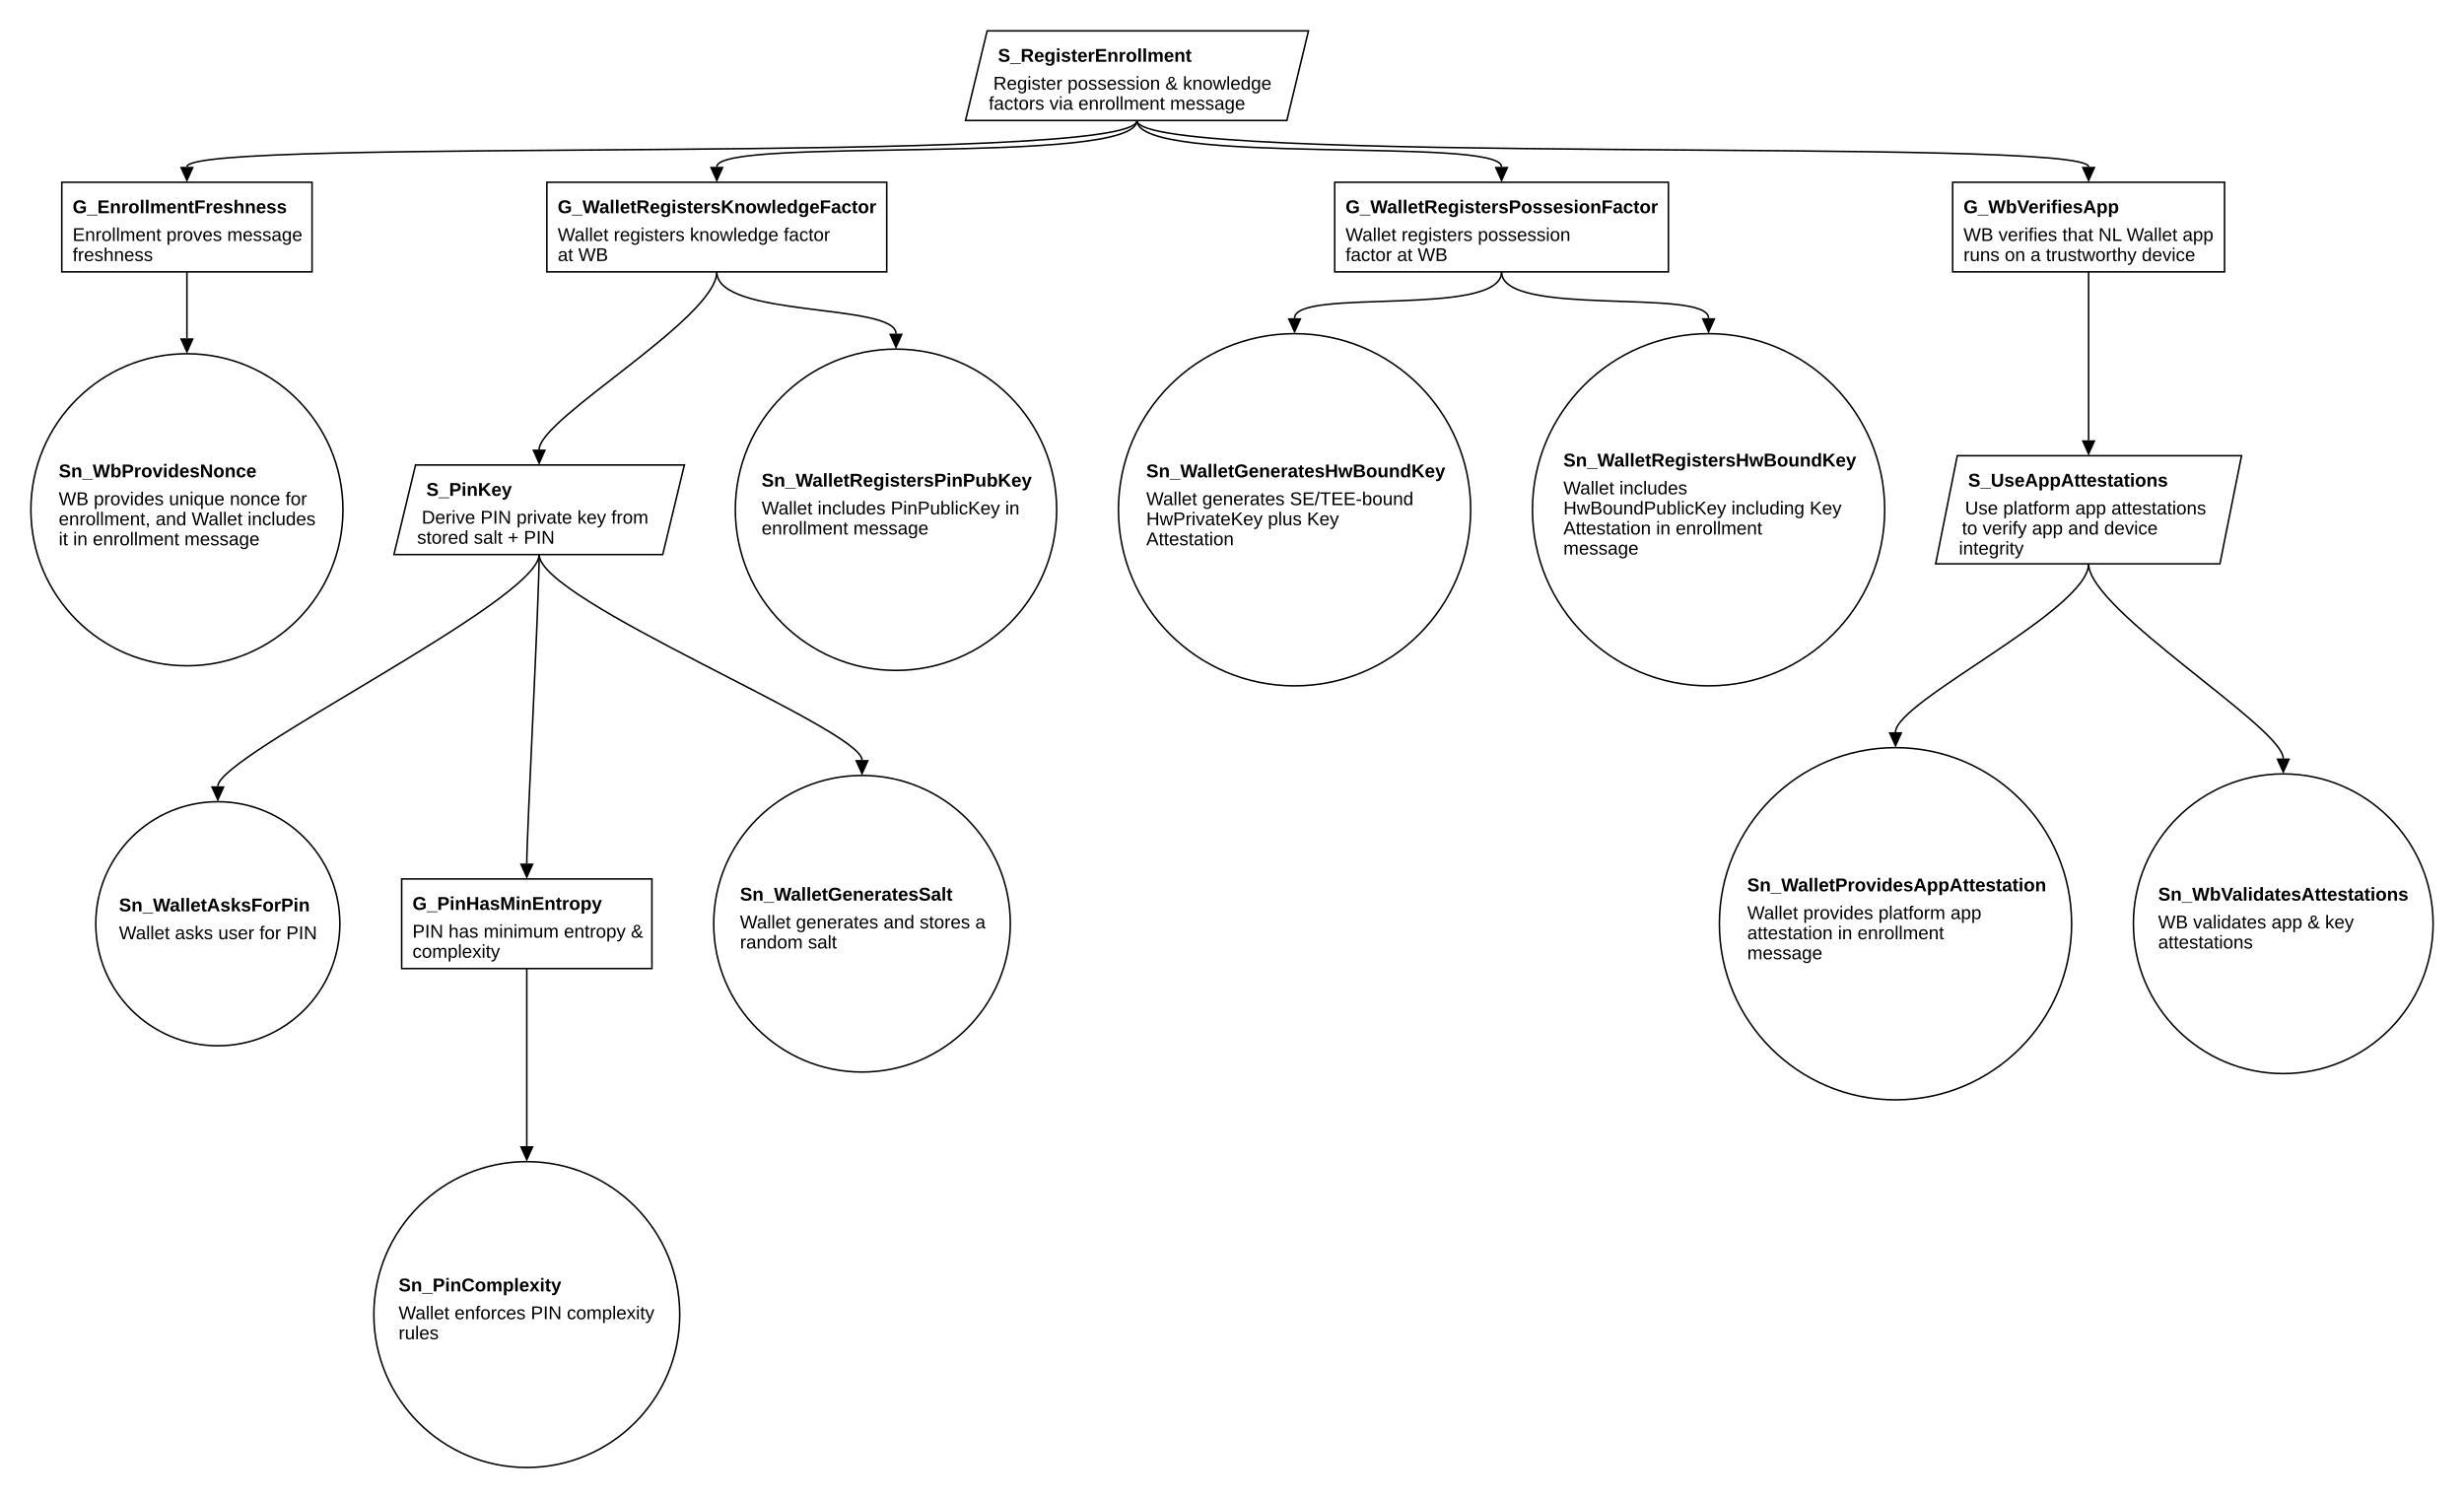
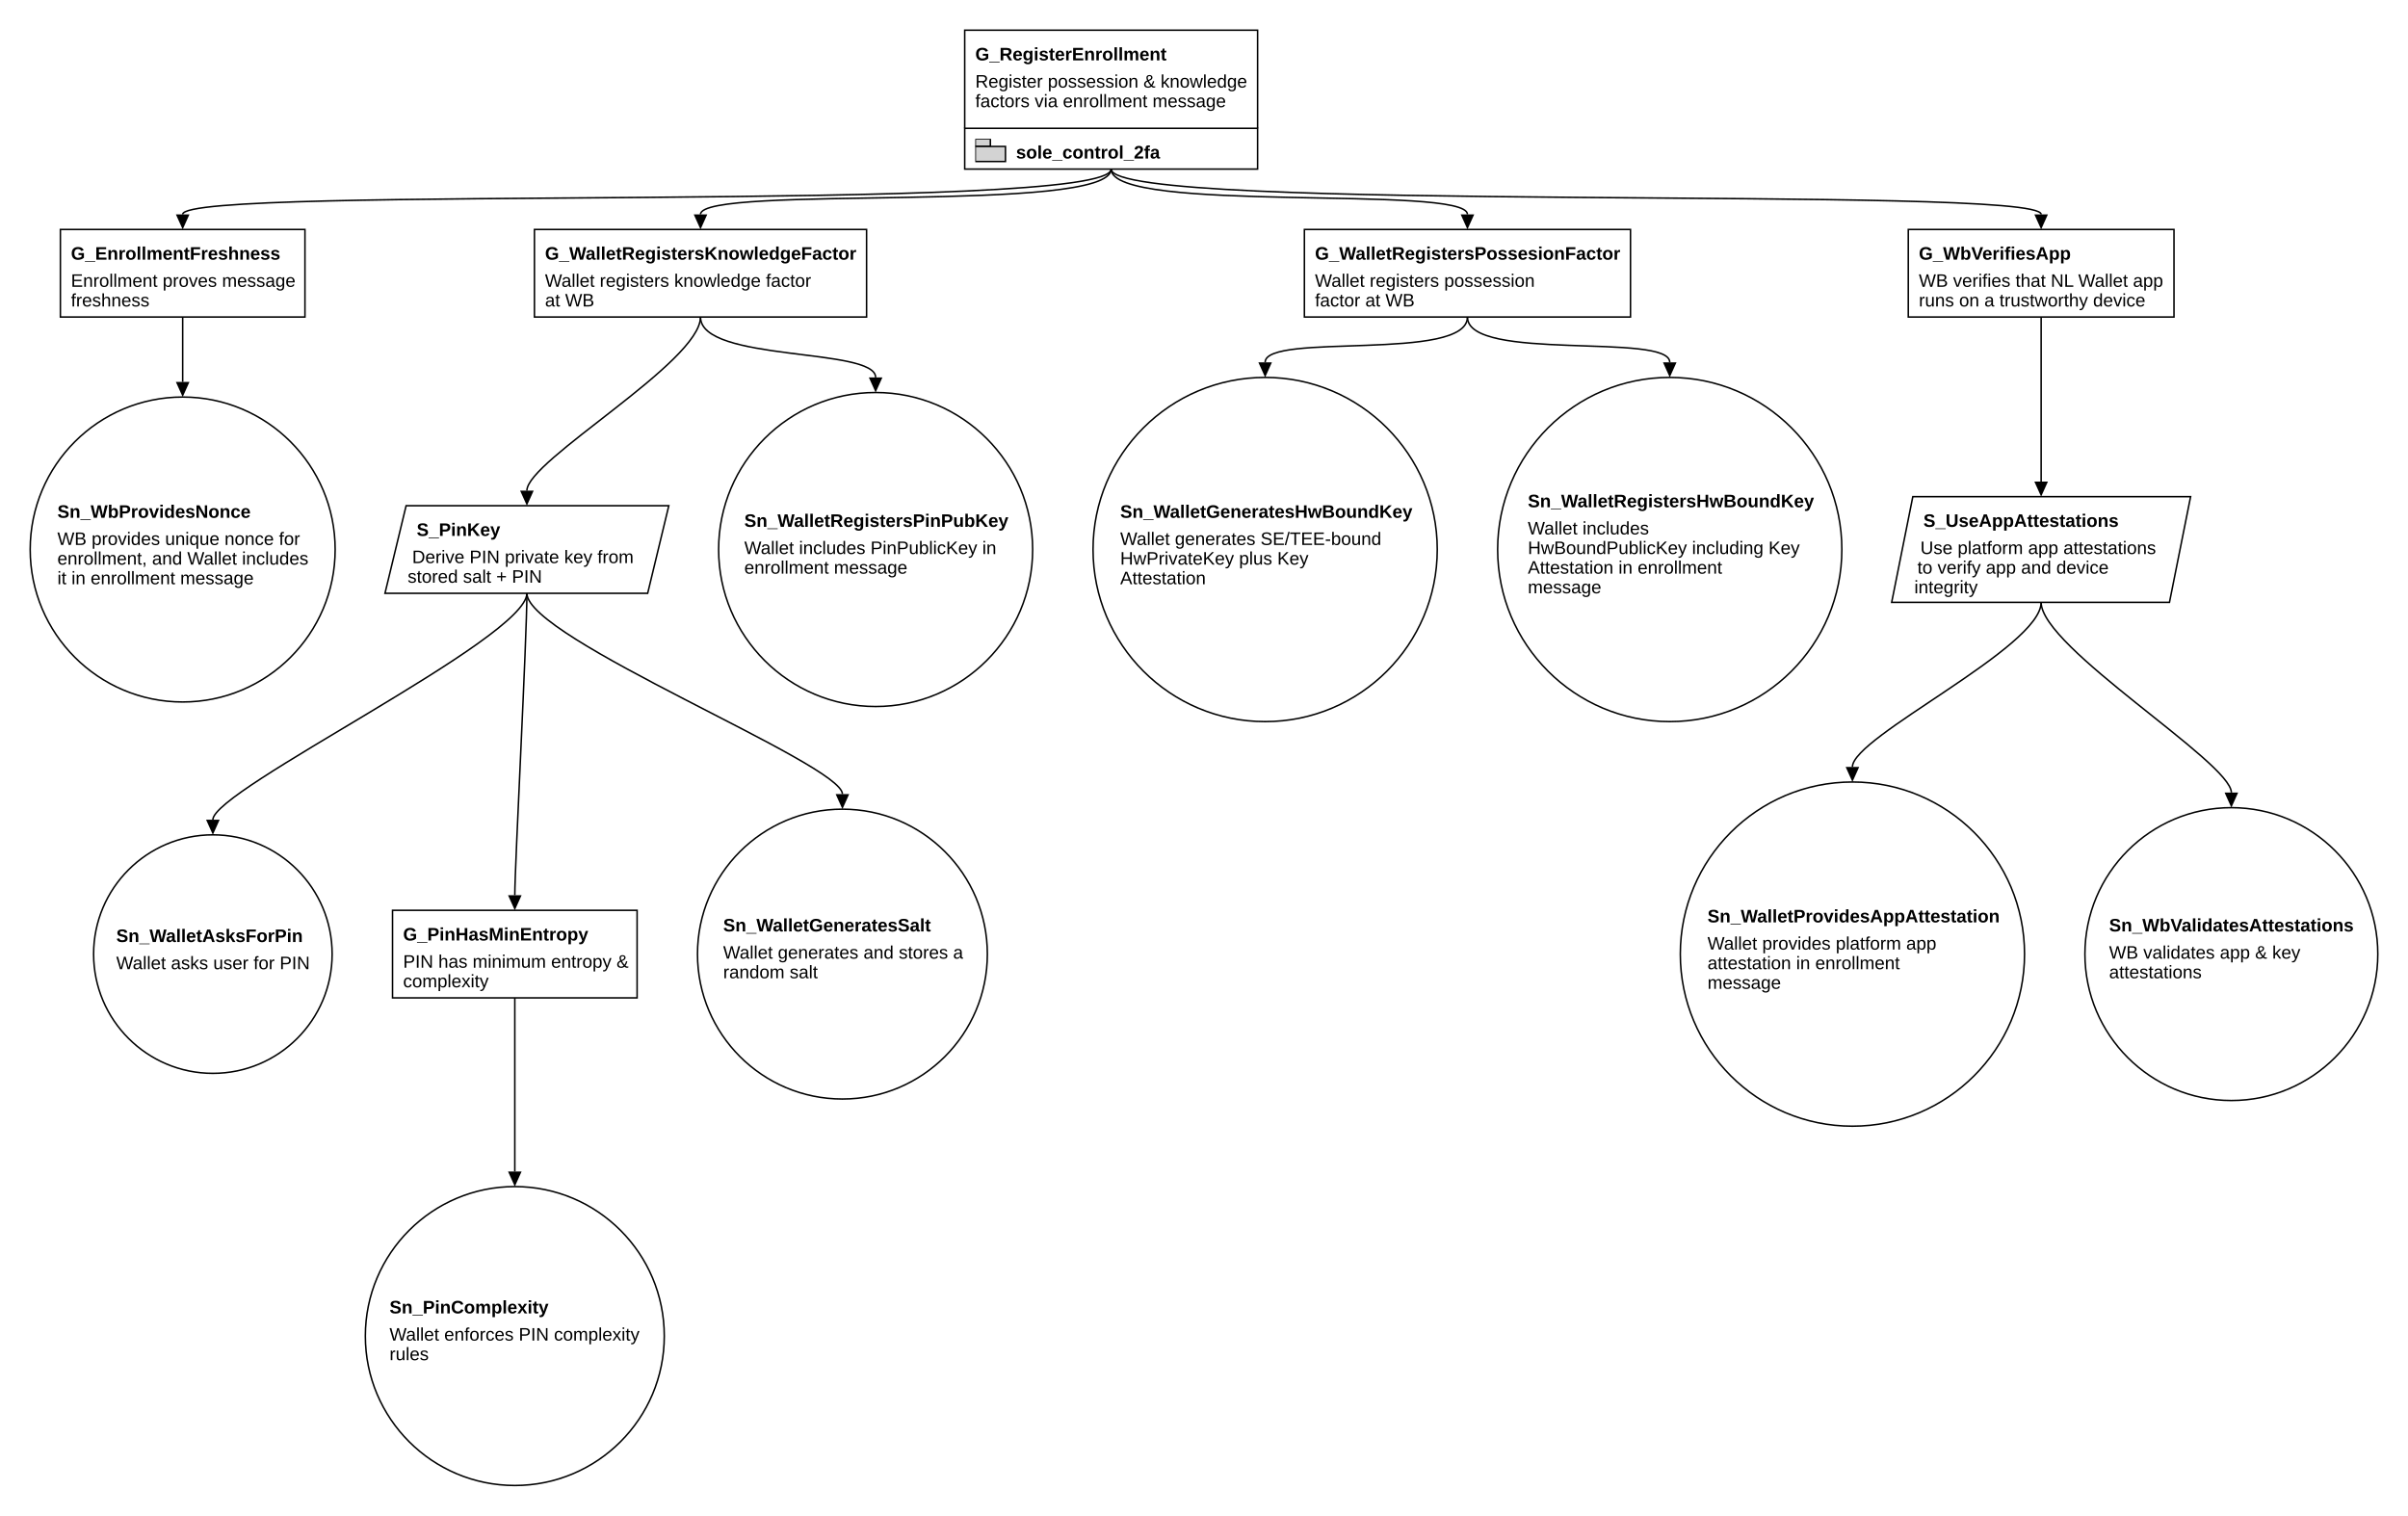
- <svg xmlns="http://www.w3.org/2000/svg" class="gsndiagram" viewBox="0 0 1595 970">
+ <svg xmlns="http://www.w3.org/2000/svg" class="gsndiagram" viewBox="0 0 1595 1004">
  <defs>
    <marker id="supportedby_arrow" markerHeight="9" markerUnits="userSpaceOnUse" markerWidth="10" orient="auto-start-reverse" refX="0" refY="4.5">
      <polyline fill="black" points="0 0, 10 4.5, 0 9" />
    </marker>
+     <symbol id="module_icon">
+       <rect fill="lightgrey" height="5" stroke="black" stroke-width="1" width="10" x="0" y="0" />
+       <rect fill="lightgrey" height="10" stroke="black" stroke-width="1" width="20" x="0" y="5" />
+     </symbol>
  </defs>
  <style type="text/css">
svg { background-color: white;}

/* CSS to invert SVG for dark mode */ 
@media (prefers-color-scheme: dark) {
    svg { filter: invert(100%); background-color: black; }
}

</style>
-   <a href="sole-control-2fa.gsn.svg#node_s_registerenrollment">
-     <g class="gsn_module_sole_control_2fa gsnelem gsnstgy" id="node_s_registerenrollment">
-       <path class="border" d="M639,20 L847,20 L833,78 L625,78 z" fill-opacity="0" stroke="black" stroke-width="1" />
-       <text font-family="Liberation Sans, Arial, sans-serif" font-size="12px" font-weight="bold" x="646" y="40">S_RegisterEnrollment</text>
-       <text font-family="Liberation Sans, Arial, sans-serif" font-size="12px" x="643" y="58">Register possession &amp; knowledge</text>
-       <text font-family="Liberation Sans, Arial, sans-serif" font-size="12px" x="640" y="71">factors via enrollment message</text>
+   <a href="sole-control-2fa.gsn.svg#node_g_registerenrollment">
+     <g class="gsn_module_sole_control_2fa gsnelem gsnawaygoal" id="node_g_registerenrollment">
+       <path class="border" d="M639,85 V20 H833 V85" fill-opacity="0" stroke="black" stroke-width="1" />
+       <text font-family="Liberation Sans, Arial, sans-serif" font-size="12px" font-weight="bold" x="646" y="40">G_RegisterEnrollment</text>
+       <text font-family="Liberation Sans, Arial, sans-serif" font-size="12px" x="646" y="58">Register possession &amp; knowledge</text>
+       <text font-family="Liberation Sans, Arial, sans-serif" font-size="12px" x="646" y="71">factors via enrollment message</text>
+       <a href="sole-control-2fa.gsn.svg#node_g_registerenrollment">
+         <path class="border" d="M639,85 H833 v27 H639 z" fill-opacity="0" stroke="black" stroke-width="1" />
+         <text font-family="Liberation Sans, Arial, sans-serif" font-size="12px" font-weight="bold" x="673" y="105">sole_control_2fa</text>
+       </a>
+       <use href="#module_icon" x="646" y="92" />
    </g>
  </a>
  <g class="gsn_module_sole_control_2fa_registration gsnelem gsngoal" id="node_g_enrollmentfreshness">
-     <path class="border" d="M40,118 L202,118 L202,176 L40,176 z" fill-opacity="0" stroke="black" stroke-width="1" />
-     <text font-family="Liberation Sans, Arial, sans-serif" font-size="12px" font-weight="bold" x="47" y="138">G_EnrollmentFreshness</text>
-     <text font-family="Liberation Sans, Arial, sans-serif" font-size="12px" x="47" y="156">Enrollment proves message</text>
-     <text font-family="Liberation Sans, Arial, sans-serif" font-size="12px" x="47" y="169">freshness</text>
+     <path class="border" d="M40,152 L202,152 L202,210 L40,210 z" fill-opacity="0" stroke="black" stroke-width="1" />
+     <text font-family="Liberation Sans, Arial, sans-serif" font-size="12px" font-weight="bold" x="47" y="172">G_EnrollmentFreshness</text>
+     <text font-family="Liberation Sans, Arial, sans-serif" font-size="12px" x="47" y="190">Enrollment proves message</text>
+     <text font-family="Liberation Sans, Arial, sans-serif" font-size="12px" x="47" y="203">freshness</text>
  </g>
  <g class="gsn_module_sole_control_2fa_registration gsnelem gsngoal" id="node_g_walletregistersknowledgefactor">
-     <path class="border" d="M354,118 L574,118 L574,176 L354,176 z" fill-opacity="0" stroke="black" stroke-width="1" />
-     <text font-family="Liberation Sans, Arial, sans-serif" font-size="12px" font-weight="bold" x="361" y="138">G_WalletRegistersKnowledgeFactor</text>
-     <text font-family="Liberation Sans, Arial, sans-serif" font-size="12px" x="361" y="156">Wallet registers knowledge factor</text>
-     <text font-family="Liberation Sans, Arial, sans-serif" font-size="12px" x="361" y="169">at WB</text>
+     <path class="border" d="M354,152 L574,152 L574,210 L354,210 z" fill-opacity="0" stroke="black" stroke-width="1" />
+     <text font-family="Liberation Sans, Arial, sans-serif" font-size="12px" font-weight="bold" x="361" y="172">G_WalletRegistersKnowledgeFactor</text>
+     <text font-family="Liberation Sans, Arial, sans-serif" font-size="12px" x="361" y="190">Wallet registers knowledge factor</text>
+     <text font-family="Liberation Sans, Arial, sans-serif" font-size="12px" x="361" y="203">at WB</text>
  </g>
  <g class="gsn_module_sole_control_2fa_registration gsnelem gsngoal" id="node_g_walletregisterspossesionfactor">
-     <path class="border" d="M864,118 L1080,118 L1080,176 L864,176 z" fill-opacity="0" stroke="black" stroke-width="1" />
-     <text font-family="Liberation Sans, Arial, sans-serif" font-size="12px" font-weight="bold" x="871" y="138">G_WalletRegistersPossesionFactor</text>
-     <text font-family="Liberation Sans, Arial, sans-serif" font-size="12px" x="871" y="156">Wallet registers possession</text>
-     <text font-family="Liberation Sans, Arial, sans-serif" font-size="12px" x="871" y="169">factor at WB</text>
+     <path class="border" d="M864,152 L1080,152 L1080,210 L864,210 z" fill-opacity="0" stroke="black" stroke-width="1" />
+     <text font-family="Liberation Sans, Arial, sans-serif" font-size="12px" font-weight="bold" x="871" y="172">G_WalletRegistersPossesionFactor</text>
+     <text font-family="Liberation Sans, Arial, sans-serif" font-size="12px" x="871" y="190">Wallet registers possession</text>
+     <text font-family="Liberation Sans, Arial, sans-serif" font-size="12px" x="871" y="203">factor at WB</text>
  </g>
  <g class="gsn_module_sole_control_2fa_registration gsnelem gsngoal" id="node_g_wbverifiesapp">
-     <path class="border" d="M1264,118 L1440,118 L1440,176 L1264,176 z" fill-opacity="0" stroke="black" stroke-width="1" />
-     <text font-family="Liberation Sans, Arial, sans-serif" font-size="12px" font-weight="bold" x="1271" y="138">G_WbVerifiesApp</text>
-     <text font-family="Liberation Sans, Arial, sans-serif" font-size="12px" x="1271" y="156">WB verifies that NL Wallet app</text>
-     <text font-family="Liberation Sans, Arial, sans-serif" font-size="12px" x="1271" y="169">runs on a trustworthy device</text>
+     <path class="border" d="M1264,152 L1440,152 L1440,210 L1264,210 z" fill-opacity="0" stroke="black" stroke-width="1" />
+     <text font-family="Liberation Sans, Arial, sans-serif" font-size="12px" font-weight="bold" x="1271" y="172">G_WbVerifiesApp</text>
+     <text font-family="Liberation Sans, Arial, sans-serif" font-size="12px" x="1271" y="190">WB verifies that NL Wallet app</text>
+     <text font-family="Liberation Sans, Arial, sans-serif" font-size="12px" x="1271" y="203">runs on a trustworthy device</text>
  </g>
  <g class="gsn_module_sole_control_2fa_registration gsnelem gsnsltn" id="node_sn_wbprovidesnonce">
-     <path class="border" d="M20,330 a101,101,0,1,0,202,0 a101,101,0,1,0,-202,0 z" fill-opacity="0" stroke="black" stroke-width="1" />
-     <text font-family="Liberation Sans, Arial, sans-serif" font-size="12px" font-weight="bold" x="38" y="309">Sn_WbProvidesNonce</text>
-     <text font-family="Liberation Sans, Arial, sans-serif" font-size="12px" x="38" y="327">WB provides unique nonce for</text>
-     <text font-family="Liberation Sans, Arial, sans-serif" font-size="12px" x="38" y="340">enrollment, and Wallet includes</text>
-     <text font-family="Liberation Sans, Arial, sans-serif" font-size="12px" x="38" y="353">it in enrollment message</text>
+     <path class="border" d="M20,364 a101,101,0,1,0,202,0 a101,101,0,1,0,-202,0 z" fill-opacity="0" stroke="black" stroke-width="1" />
+     <text font-family="Liberation Sans, Arial, sans-serif" font-size="12px" font-weight="bold" x="38" y="343">Sn_WbProvidesNonce</text>
+     <text font-family="Liberation Sans, Arial, sans-serif" font-size="12px" x="38" y="361">WB provides unique nonce for</text>
+     <text font-family="Liberation Sans, Arial, sans-serif" font-size="12px" x="38" y="374">enrollment, and Wallet includes</text>
+     <text font-family="Liberation Sans, Arial, sans-serif" font-size="12px" x="38" y="387">it in enrollment message</text>
  </g>
  <g class="gsn_module_sole_control_2fa_registration gsnelem gsnstgy" id="node_s_pinkey">
-     <path class="border" d="M269,301 L443,301 L429,359 L255,359 z" fill-opacity="0" stroke="black" stroke-width="1" />
-     <text font-family="Liberation Sans, Arial, sans-serif" font-size="12px" font-weight="bold" x="276" y="321">S_PinKey</text>
-     <text font-family="Liberation Sans, Arial, sans-serif" font-size="12px" x="273" y="339">Derive PIN private key from</text>
-     <text font-family="Liberation Sans, Arial, sans-serif" font-size="12px" x="270" y="352">stored salt + PIN</text>
+     <path class="border" d="M269,335 L443,335 L429,393 L255,393 z" fill-opacity="0" stroke="black" stroke-width="1" />
+     <text font-family="Liberation Sans, Arial, sans-serif" font-size="12px" font-weight="bold" x="276" y="355">S_PinKey</text>
+     <text font-family="Liberation Sans, Arial, sans-serif" font-size="12px" x="273" y="373">Derive PIN private key from</text>
+     <text font-family="Liberation Sans, Arial, sans-serif" font-size="12px" x="270" y="386">stored salt + PIN</text>
  </g>
  <g class="gsn_module_sole_control_2fa_registration gsnelem gsnsltn" id="node_sn_walletregisterspinpubkey">
-     <path class="border" d="M476,330 a104,104,0,1,0,208,0 a104,104,0,1,0,-208,0 z" fill-opacity="0" stroke="black" stroke-width="1" />
-     <text font-family="Liberation Sans, Arial, sans-serif" font-size="12px" font-weight="bold" x="493" y="315">Sn_WalletRegistersPinPubKey</text>
-     <text font-family="Liberation Sans, Arial, sans-serif" font-size="12px" x="493" y="333">Wallet includes PinPublicKey in</text>
-     <text font-family="Liberation Sans, Arial, sans-serif" font-size="12px" x="493" y="346">enrollment message</text>
+     <path class="border" d="M476,364 a104,104,0,1,0,208,0 a104,104,0,1,0,-208,0 z" fill-opacity="0" stroke="black" stroke-width="1" />
+     <text font-family="Liberation Sans, Arial, sans-serif" font-size="12px" font-weight="bold" x="493" y="349">Sn_WalletRegistersPinPubKey</text>
+     <text font-family="Liberation Sans, Arial, sans-serif" font-size="12px" x="493" y="367">Wallet includes PinPublicKey in</text>
+     <text font-family="Liberation Sans, Arial, sans-serif" font-size="12px" x="493" y="380">enrollment message</text>
  </g>
  <g class="gsn_module_sole_control_2fa_registration gsnelem gsnsltn" id="node_sn_walletgenerateshwboundkey">
-     <path class="border" d="M724,330 a114,114,0,1,0,228,0 a114,114,0,1,0,-228,0 z" fill-opacity="0" stroke="black" stroke-width="1" />
-     <text font-family="Liberation Sans, Arial, sans-serif" font-size="12px" font-weight="bold" x="742" y="309">Sn_WalletGeneratesHwBoundKey</text>
-     <text font-family="Liberation Sans, Arial, sans-serif" font-size="12px" x="742" y="327">Wallet generates SE/TEE-bound</text>
-     <text font-family="Liberation Sans, Arial, sans-serif" font-size="12px" x="742" y="340">HwPrivateKey plus Key</text>
-     <text font-family="Liberation Sans, Arial, sans-serif" font-size="12px" x="742" y="353">Attestation</text>
+     <path class="border" d="M724,364 a114,114,0,1,0,228,0 a114,114,0,1,0,-228,0 z" fill-opacity="0" stroke="black" stroke-width="1" />
+     <text font-family="Liberation Sans, Arial, sans-serif" font-size="12px" font-weight="bold" x="742" y="343">Sn_WalletGeneratesHwBoundKey</text>
+     <text font-family="Liberation Sans, Arial, sans-serif" font-size="12px" x="742" y="361">Wallet generates SE/TEE-bound</text>
+     <text font-family="Liberation Sans, Arial, sans-serif" font-size="12px" x="742" y="374">HwPrivateKey plus Key</text>
+     <text font-family="Liberation Sans, Arial, sans-serif" font-size="12px" x="742" y="387">Attestation</text>
  </g>
  <g class="gsn_module_sole_control_2fa_registration gsnelem gsnsltn" id="node_sn_walletregistershwboundkey">
-     <path class="border" d="M992,330 a114,114,0,1,0,228,0 a114,114,0,1,0,-228,0 z" fill-opacity="0" stroke="black" stroke-width="1" />
-     <text font-family="Liberation Sans, Arial, sans-serif" font-size="12px" font-weight="bold" x="1012" y="302">Sn_WalletRegistersHwBoundKey</text>
-     <text font-family="Liberation Sans, Arial, sans-serif" font-size="12px" x="1012" y="320">Wallet includes</text>
-     <text font-family="Liberation Sans, Arial, sans-serif" font-size="12px" x="1012" y="333">HwBoundPublicKey including Key</text>
-     <text font-family="Liberation Sans, Arial, sans-serif" font-size="12px" x="1012" y="346">Attestation in enrollment</text>
-     <text font-family="Liberation Sans, Arial, sans-serif" font-size="12px" x="1012" y="359">message</text>
+     <path class="border" d="M992,364 a114,114,0,1,0,228,0 a114,114,0,1,0,-228,0 z" fill-opacity="0" stroke="black" stroke-width="1" />
+     <text font-family="Liberation Sans, Arial, sans-serif" font-size="12px" font-weight="bold" x="1012" y="336">Sn_WalletRegistersHwBoundKey</text>
+     <text font-family="Liberation Sans, Arial, sans-serif" font-size="12px" x="1012" y="354">Wallet includes</text>
+     <text font-family="Liberation Sans, Arial, sans-serif" font-size="12px" x="1012" y="367">HwBoundPublicKey including Key</text>
+     <text font-family="Liberation Sans, Arial, sans-serif" font-size="12px" x="1012" y="380">Attestation in enrollment</text>
+     <text font-family="Liberation Sans, Arial, sans-serif" font-size="12px" x="1012" y="393">message</text>
  </g>
  <g class="gsn_module_sole_control_2fa_registration gsnelem gsnstgy" id="node_s_useappattestations">
-     <path class="border" d="M1267,295 L1451,295 L1437,365 L1253,365 z" fill-opacity="0" stroke="black" stroke-width="1" />
-     <text font-family="Liberation Sans, Arial, sans-serif" font-size="12px" font-weight="bold" x="1274" y="315">S_UseAppAttestations</text>
-     <text font-family="Liberation Sans, Arial, sans-serif" font-size="12px" x="1272" y="333">Use platform app attestations</text>
-     <text font-family="Liberation Sans, Arial, sans-serif" font-size="12px" x="1270" y="346">to verify app and device</text>
-     <text font-family="Liberation Sans, Arial, sans-serif" font-size="12px" x="1268" y="359">integrity</text>
+     <path class="border" d="M1267,329 L1451,329 L1437,399 L1253,399 z" fill-opacity="0" stroke="black" stroke-width="1" />
+     <text font-family="Liberation Sans, Arial, sans-serif" font-size="12px" font-weight="bold" x="1274" y="349">S_UseAppAttestations</text>
+     <text font-family="Liberation Sans, Arial, sans-serif" font-size="12px" x="1272" y="367">Use platform app attestations</text>
+     <text font-family="Liberation Sans, Arial, sans-serif" font-size="12px" x="1270" y="380">to verify app and device</text>
+     <text font-family="Liberation Sans, Arial, sans-serif" font-size="12px" x="1268" y="393">integrity</text>
  </g>
  <g class="gsn_module_sole_control_2fa_registration gsnelem gsnsltn" id="node_sn_walletasksforpin">
-     <path class="border" d="M62,598 a79,79,0,1,0,158,0 a79,79,0,1,0,-158,0 z" fill-opacity="0" stroke="black" stroke-width="1" />
-     <text font-family="Liberation Sans, Arial, sans-serif" font-size="12px" font-weight="bold" x="77" y="590">Sn_WalletAsksForPin</text>
-     <text font-family="Liberation Sans, Arial, sans-serif" font-size="12px" x="77" y="608">Wallet asks user for PIN</text>
+     <path class="border" d="M62,632 a79,79,0,1,0,158,0 a79,79,0,1,0,-158,0 z" fill-opacity="0" stroke="black" stroke-width="1" />
+     <text font-family="Liberation Sans, Arial, sans-serif" font-size="12px" font-weight="bold" x="77" y="624">Sn_WalletAsksForPin</text>
+     <text font-family="Liberation Sans, Arial, sans-serif" font-size="12px" x="77" y="642">Wallet asks user for PIN</text>
  </g>
  <g class="gsn_module_sole_control_2fa_registration gsnelem gsngoal" id="node_g_pinhasminentropy">
-     <path class="border" d="M260,569 L422,569 L422,627 L260,627 z" fill-opacity="0" stroke="black" stroke-width="1" />
-     <text font-family="Liberation Sans, Arial, sans-serif" font-size="12px" font-weight="bold" x="267" y="589">G_PinHasMinEntropy</text>
-     <text font-family="Liberation Sans, Arial, sans-serif" font-size="12px" x="267" y="607">PIN has minimum entropy &amp;</text>
-     <text font-family="Liberation Sans, Arial, sans-serif" font-size="12px" x="267" y="620">complexity</text>
+     <path class="border" d="M260,603 L422,603 L422,661 L260,661 z" fill-opacity="0" stroke="black" stroke-width="1" />
+     <text font-family="Liberation Sans, Arial, sans-serif" font-size="12px" font-weight="bold" x="267" y="623">G_PinHasMinEntropy</text>
+     <text font-family="Liberation Sans, Arial, sans-serif" font-size="12px" x="267" y="641">PIN has minimum entropy &amp;</text>
+     <text font-family="Liberation Sans, Arial, sans-serif" font-size="12px" x="267" y="654">complexity</text>
  </g>
  <g class="gsn_module_sole_control_2fa_registration gsnelem gsnsltn" id="node_sn_walletgeneratessalt">
-     <path class="border" d="M462,598 a96,96,0,1,0,192,0 a96,96,0,1,0,-192,0 z" fill-opacity="0" stroke="black" stroke-width="1" />
-     <text font-family="Liberation Sans, Arial, sans-serif" font-size="12px" font-weight="bold" x="479" y="583">Sn_WalletGeneratesSalt</text>
-     <text font-family="Liberation Sans, Arial, sans-serif" font-size="12px" x="479" y="601">Wallet generates and stores a</text>
-     <text font-family="Liberation Sans, Arial, sans-serif" font-size="12px" x="479" y="614">random salt</text>
+     <path class="border" d="M462,632 a96,96,0,1,0,192,0 a96,96,0,1,0,-192,0 z" fill-opacity="0" stroke="black" stroke-width="1" />
+     <text font-family="Liberation Sans, Arial, sans-serif" font-size="12px" font-weight="bold" x="479" y="617">Sn_WalletGeneratesSalt</text>
+     <text font-family="Liberation Sans, Arial, sans-serif" font-size="12px" x="479" y="635">Wallet generates and stores a</text>
+     <text font-family="Liberation Sans, Arial, sans-serif" font-size="12px" x="479" y="648">random salt</text>
  </g>
  <g class="gsn_module_sole_control_2fa_registration gsnelem gsnsltn" id="node_sn_walletprovidesappattestation">
-     <path class="border" d="M1113,598 a114,114,0,1,0,228,0 a114,114,0,1,0,-228,0 z" fill-opacity="0" stroke="black" stroke-width="1" />
-     <text font-family="Liberation Sans, Arial, sans-serif" font-size="12px" font-weight="bold" x="1131" y="577">Sn_WalletProvidesAppAttestation</text>
-     <text font-family="Liberation Sans, Arial, sans-serif" font-size="12px" x="1131" y="595">Wallet provides platform app</text>
-     <text font-family="Liberation Sans, Arial, sans-serif" font-size="12px" x="1131" y="608">attestation in enrollment</text>
-     <text font-family="Liberation Sans, Arial, sans-serif" font-size="12px" x="1131" y="621">message</text>
+     <path class="border" d="M1113,632 a114,114,0,1,0,228,0 a114,114,0,1,0,-228,0 z" fill-opacity="0" stroke="black" stroke-width="1" />
+     <text font-family="Liberation Sans, Arial, sans-serif" font-size="12px" font-weight="bold" x="1131" y="611">Sn_WalletProvidesAppAttestation</text>
+     <text font-family="Liberation Sans, Arial, sans-serif" font-size="12px" x="1131" y="629">Wallet provides platform app</text>
+     <text font-family="Liberation Sans, Arial, sans-serif" font-size="12px" x="1131" y="642">attestation in enrollment</text>
+     <text font-family="Liberation Sans, Arial, sans-serif" font-size="12px" x="1131" y="655">message</text>
  </g>
  <g class="gsn_module_sole_control_2fa_registration gsnelem gsnsltn" id="node_sn_wbvalidatesattestations">
-     <path class="border" d="M1381,598 a97,97,0,1,0,194,0 a97,97,0,1,0,-194,0 z" fill-opacity="0" stroke="black" stroke-width="1" />
-     <text font-family="Liberation Sans, Arial, sans-serif" font-size="12px" font-weight="bold" x="1397" y="583">Sn_WbValidatesAttestations</text>
-     <text font-family="Liberation Sans, Arial, sans-serif" font-size="12px" x="1397" y="601">WB validates app &amp; key</text>
-     <text font-family="Liberation Sans, Arial, sans-serif" font-size="12px" x="1397" y="614">attestations</text>
+     <path class="border" d="M1381,632 a97,97,0,1,0,194,0 a97,97,0,1,0,-194,0 z" fill-opacity="0" stroke="black" stroke-width="1" />
+     <text font-family="Liberation Sans, Arial, sans-serif" font-size="12px" font-weight="bold" x="1397" y="617">Sn_WbValidatesAttestations</text>
+     <text font-family="Liberation Sans, Arial, sans-serif" font-size="12px" x="1397" y="635">WB validates app &amp; key</text>
+     <text font-family="Liberation Sans, Arial, sans-serif" font-size="12px" x="1397" y="648">attestations</text>
  </g>
  <g class="gsn_module_sole_control_2fa_registration gsnelem gsnsltn" id="node_sn_pincomplexity">
-     <path class="border" d="M242,851 a99,99,0,1,0,198,0 a99,99,0,1,0,-198,0 z" fill-opacity="0" stroke="black" stroke-width="1" />
-     <text font-family="Liberation Sans, Arial, sans-serif" font-size="12px" font-weight="bold" x="258" y="836">Sn_PinComplexity</text>
-     <text font-family="Liberation Sans, Arial, sans-serif" font-size="12px" x="258" y="854">Wallet enforces PIN complexity</text>
-     <text font-family="Liberation Sans, Arial, sans-serif" font-size="12px" x="258" y="867">rules</text>
+     <path class="border" d="M242,885 a99,99,0,1,0,198,0 a99,99,0,1,0,-198,0 z" fill-opacity="0" stroke="black" stroke-width="1" />
+     <text font-family="Liberation Sans, Arial, sans-serif" font-size="12px" font-weight="bold" x="258" y="870">Sn_PinComplexity</text>
+     <text font-family="Liberation Sans, Arial, sans-serif" font-size="12px" x="258" y="888">Wallet enforces PIN complexity</text>
+     <text font-family="Liberation Sans, Arial, sans-serif" font-size="12px" x="258" y="901">rules</text>
  </g>
-   <path class="gsnedge gsninspby" d="M121,176 C121,206,121,199,121,219" fill-opacity="0" marker-end="url(#supportedby_arrow)" stroke="black" stroke-width="1" />
-   <path class="gsnedge gsninspby" d="M341,627 C341,657,341,722,341,742" fill-opacity="0" marker-end="url(#supportedby_arrow)" stroke="black" stroke-width="1" />
-   <path class="gsnedge gsninspby" d="M464,176 C464,206,349,271,349,291" fill-opacity="0" marker-end="url(#supportedby_arrow)" stroke="black" stroke-width="1" />
-   <path class="gsnedge gsninspby" d="M464,176 C464,206,580,196,580,216" fill-opacity="0" marker-end="url(#supportedby_arrow)" stroke="black" stroke-width="1" />
-   <path class="gsnedge gsninspby" d="M972,176 C972,206,838,186,838,206" fill-opacity="0" marker-end="url(#supportedby_arrow)" stroke="black" stroke-width="1" />
-   <path class="gsnedge gsninspby" d="M972,176 C972,206,1106,186,1106,206" fill-opacity="0" marker-end="url(#supportedby_arrow)" stroke="black" stroke-width="1" />
-   <path class="gsnedge gsninspby" d="M1352,176 C1352,206,1352,265,1352,285" fill-opacity="0" marker-end="url(#supportedby_arrow)" stroke="black" stroke-width="1" />
-   <path class="gsnedge gsninspby" d="M349,359 C349,389,341,539,341,559" fill-opacity="0" marker-end="url(#supportedby_arrow)" stroke="black" stroke-width="1" />
-   <path class="gsnedge gsninspby" d="M349,359 C349,389,141,489,141,509" fill-opacity="0" marker-end="url(#supportedby_arrow)" stroke="black" stroke-width="1" />
-   <path class="gsnedge gsninspby" d="M349,359 C349,389,558,472,558,492" fill-opacity="0" marker-end="url(#supportedby_arrow)" stroke="black" stroke-width="1" />
-   <path class="gsnedge gsninspby" d="M736,78 C736,108,121,88,121,108" fill-opacity="0" marker-end="url(#supportedby_arrow)" stroke="black" stroke-width="1" />
-   <path class="gsnedge gsninspby" d="M736,78 C736,108,464,88,464,108" fill-opacity="0" marker-end="url(#supportedby_arrow)" stroke="black" stroke-width="1" />
-   <path class="gsnedge gsninspby" d="M736,78 C736,108,972,88,972,108" fill-opacity="0" marker-end="url(#supportedby_arrow)" stroke="black" stroke-width="1" />
-   <path class="gsnedge gsninspby" d="M736,78 C736,108,1352,88,1352,108" fill-opacity="0" marker-end="url(#supportedby_arrow)" stroke="black" stroke-width="1" />
-   <path class="gsnedge gsninspby" d="M1352,365 C1352,395,1227,454,1227,474" fill-opacity="0" marker-end="url(#supportedby_arrow)" stroke="black" stroke-width="1" />
-   <path class="gsnedge gsninspby" d="M1352,365 C1352,395,1478,471,1478,491" fill-opacity="0" marker-end="url(#supportedby_arrow)" stroke="black" stroke-width="1" />
+   <path class="gsnedge gsninspby" d="M121,210 C121,240,121,233,121,253" fill-opacity="0" marker-end="url(#supportedby_arrow)" stroke="black" stroke-width="1" />
+   <path class="gsnedge gsninspby" d="M341,661 C341,691,341,756,341,776" fill-opacity="0" marker-end="url(#supportedby_arrow)" stroke="black" stroke-width="1" />
+   <path class="gsnedge gsninspby" d="M736,112 C736,142,121,122,121,142" fill-opacity="0" marker-end="url(#supportedby_arrow)" stroke="black" stroke-width="1" />
+   <path class="gsnedge gsninspby" d="M736,112 C736,142,464,122,464,142" fill-opacity="0" marker-end="url(#supportedby_arrow)" stroke="black" stroke-width="1" />
+   <path class="gsnedge gsninspby" d="M736,112 C736,142,972,122,972,142" fill-opacity="0" marker-end="url(#supportedby_arrow)" stroke="black" stroke-width="1" />
+   <path class="gsnedge gsninspby" d="M736,112 C736,142,1352,122,1352,142" fill-opacity="0" marker-end="url(#supportedby_arrow)" stroke="black" stroke-width="1" />
+   <path class="gsnedge gsninspby" d="M464,210 C464,240,349,305,349,325" fill-opacity="0" marker-end="url(#supportedby_arrow)" stroke="black" stroke-width="1" />
+   <path class="gsnedge gsninspby" d="M464,210 C464,240,580,230,580,250" fill-opacity="0" marker-end="url(#supportedby_arrow)" stroke="black" stroke-width="1" />
+   <path class="gsnedge gsninspby" d="M972,210 C972,240,838,220,838,240" fill-opacity="0" marker-end="url(#supportedby_arrow)" stroke="black" stroke-width="1" />
+   <path class="gsnedge gsninspby" d="M972,210 C972,240,1106,220,1106,240" fill-opacity="0" marker-end="url(#supportedby_arrow)" stroke="black" stroke-width="1" />
+   <path class="gsnedge gsninspby" d="M1352,210 C1352,240,1352,299,1352,319" fill-opacity="0" marker-end="url(#supportedby_arrow)" stroke="black" stroke-width="1" />
+   <path class="gsnedge gsninspby" d="M349,393 C349,423,341,573,341,593" fill-opacity="0" marker-end="url(#supportedby_arrow)" stroke="black" stroke-width="1" />
+   <path class="gsnedge gsninspby" d="M349,393 C349,423,141,523,141,543" fill-opacity="0" marker-end="url(#supportedby_arrow)" stroke="black" stroke-width="1" />
+   <path class="gsnedge gsninspby" d="M349,393 C349,423,558,506,558,526" fill-opacity="0" marker-end="url(#supportedby_arrow)" stroke="black" stroke-width="1" />
+   <path class="gsnedge gsninspby" d="M1352,399 C1352,429,1227,488,1227,508" fill-opacity="0" marker-end="url(#supportedby_arrow)" stroke="black" stroke-width="1" />
+   <path class="gsnedge gsninspby" d="M1352,399 C1352,429,1478,505,1478,525" fill-opacity="0" marker-end="url(#supportedby_arrow)" stroke="black" stroke-width="1" />
</svg>
